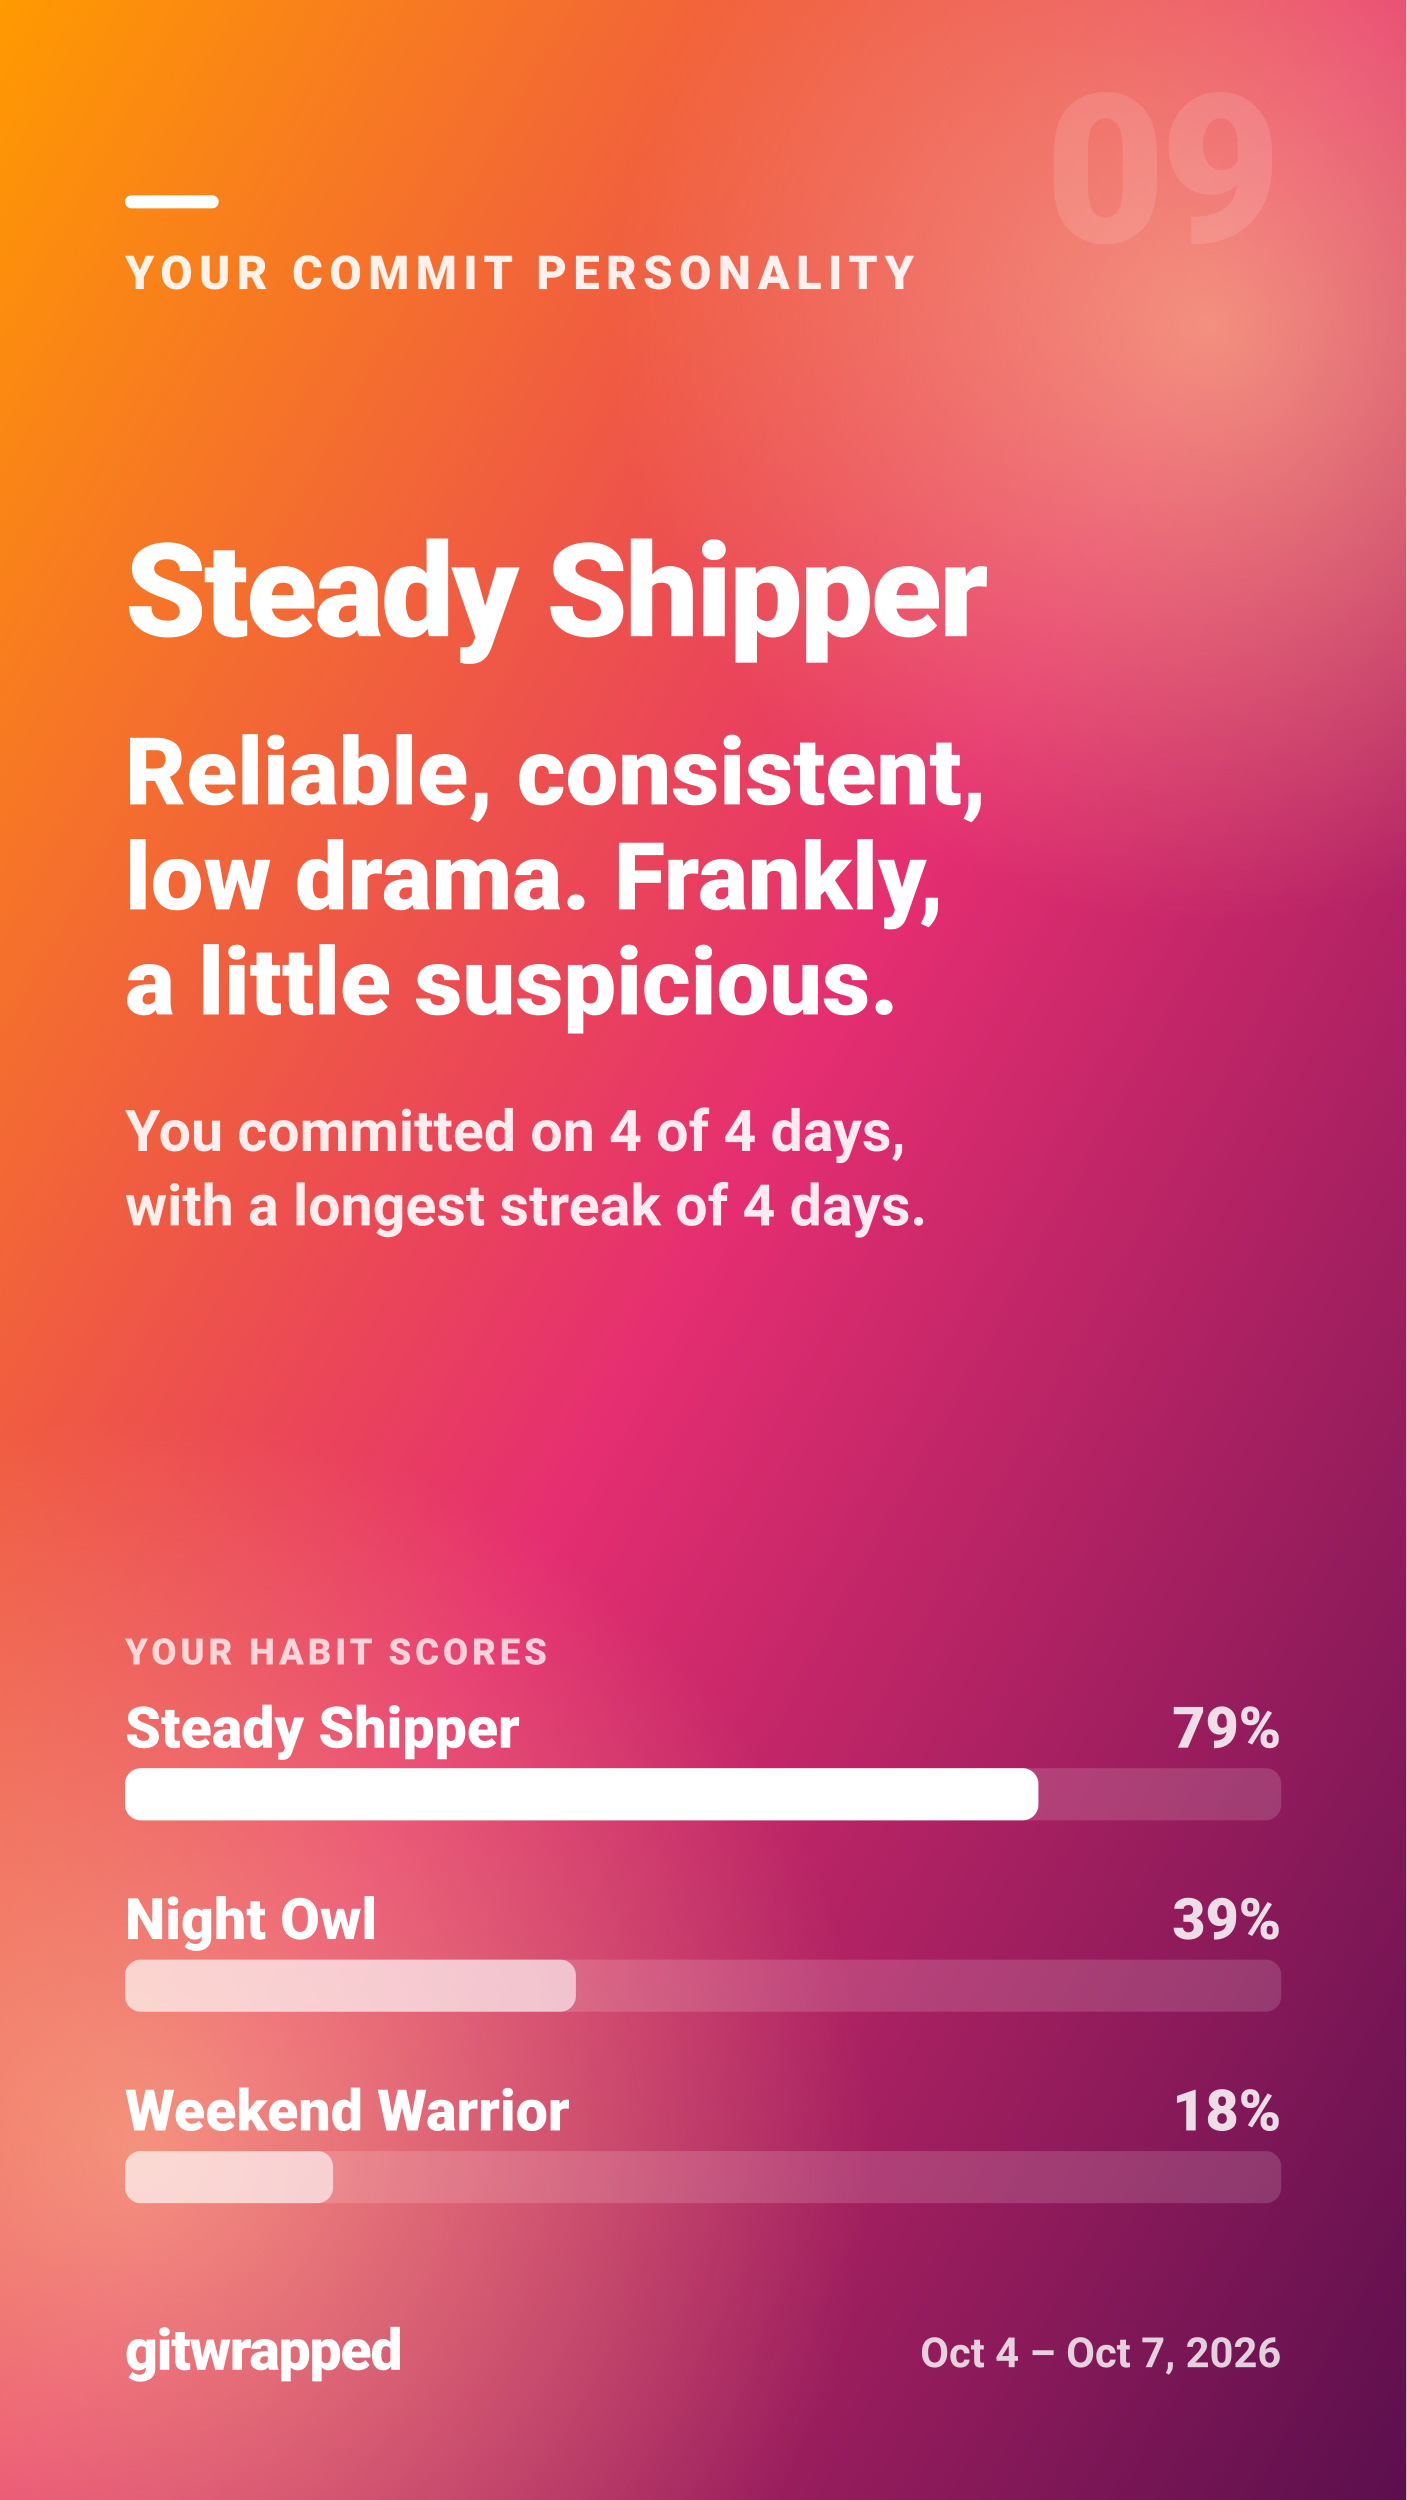
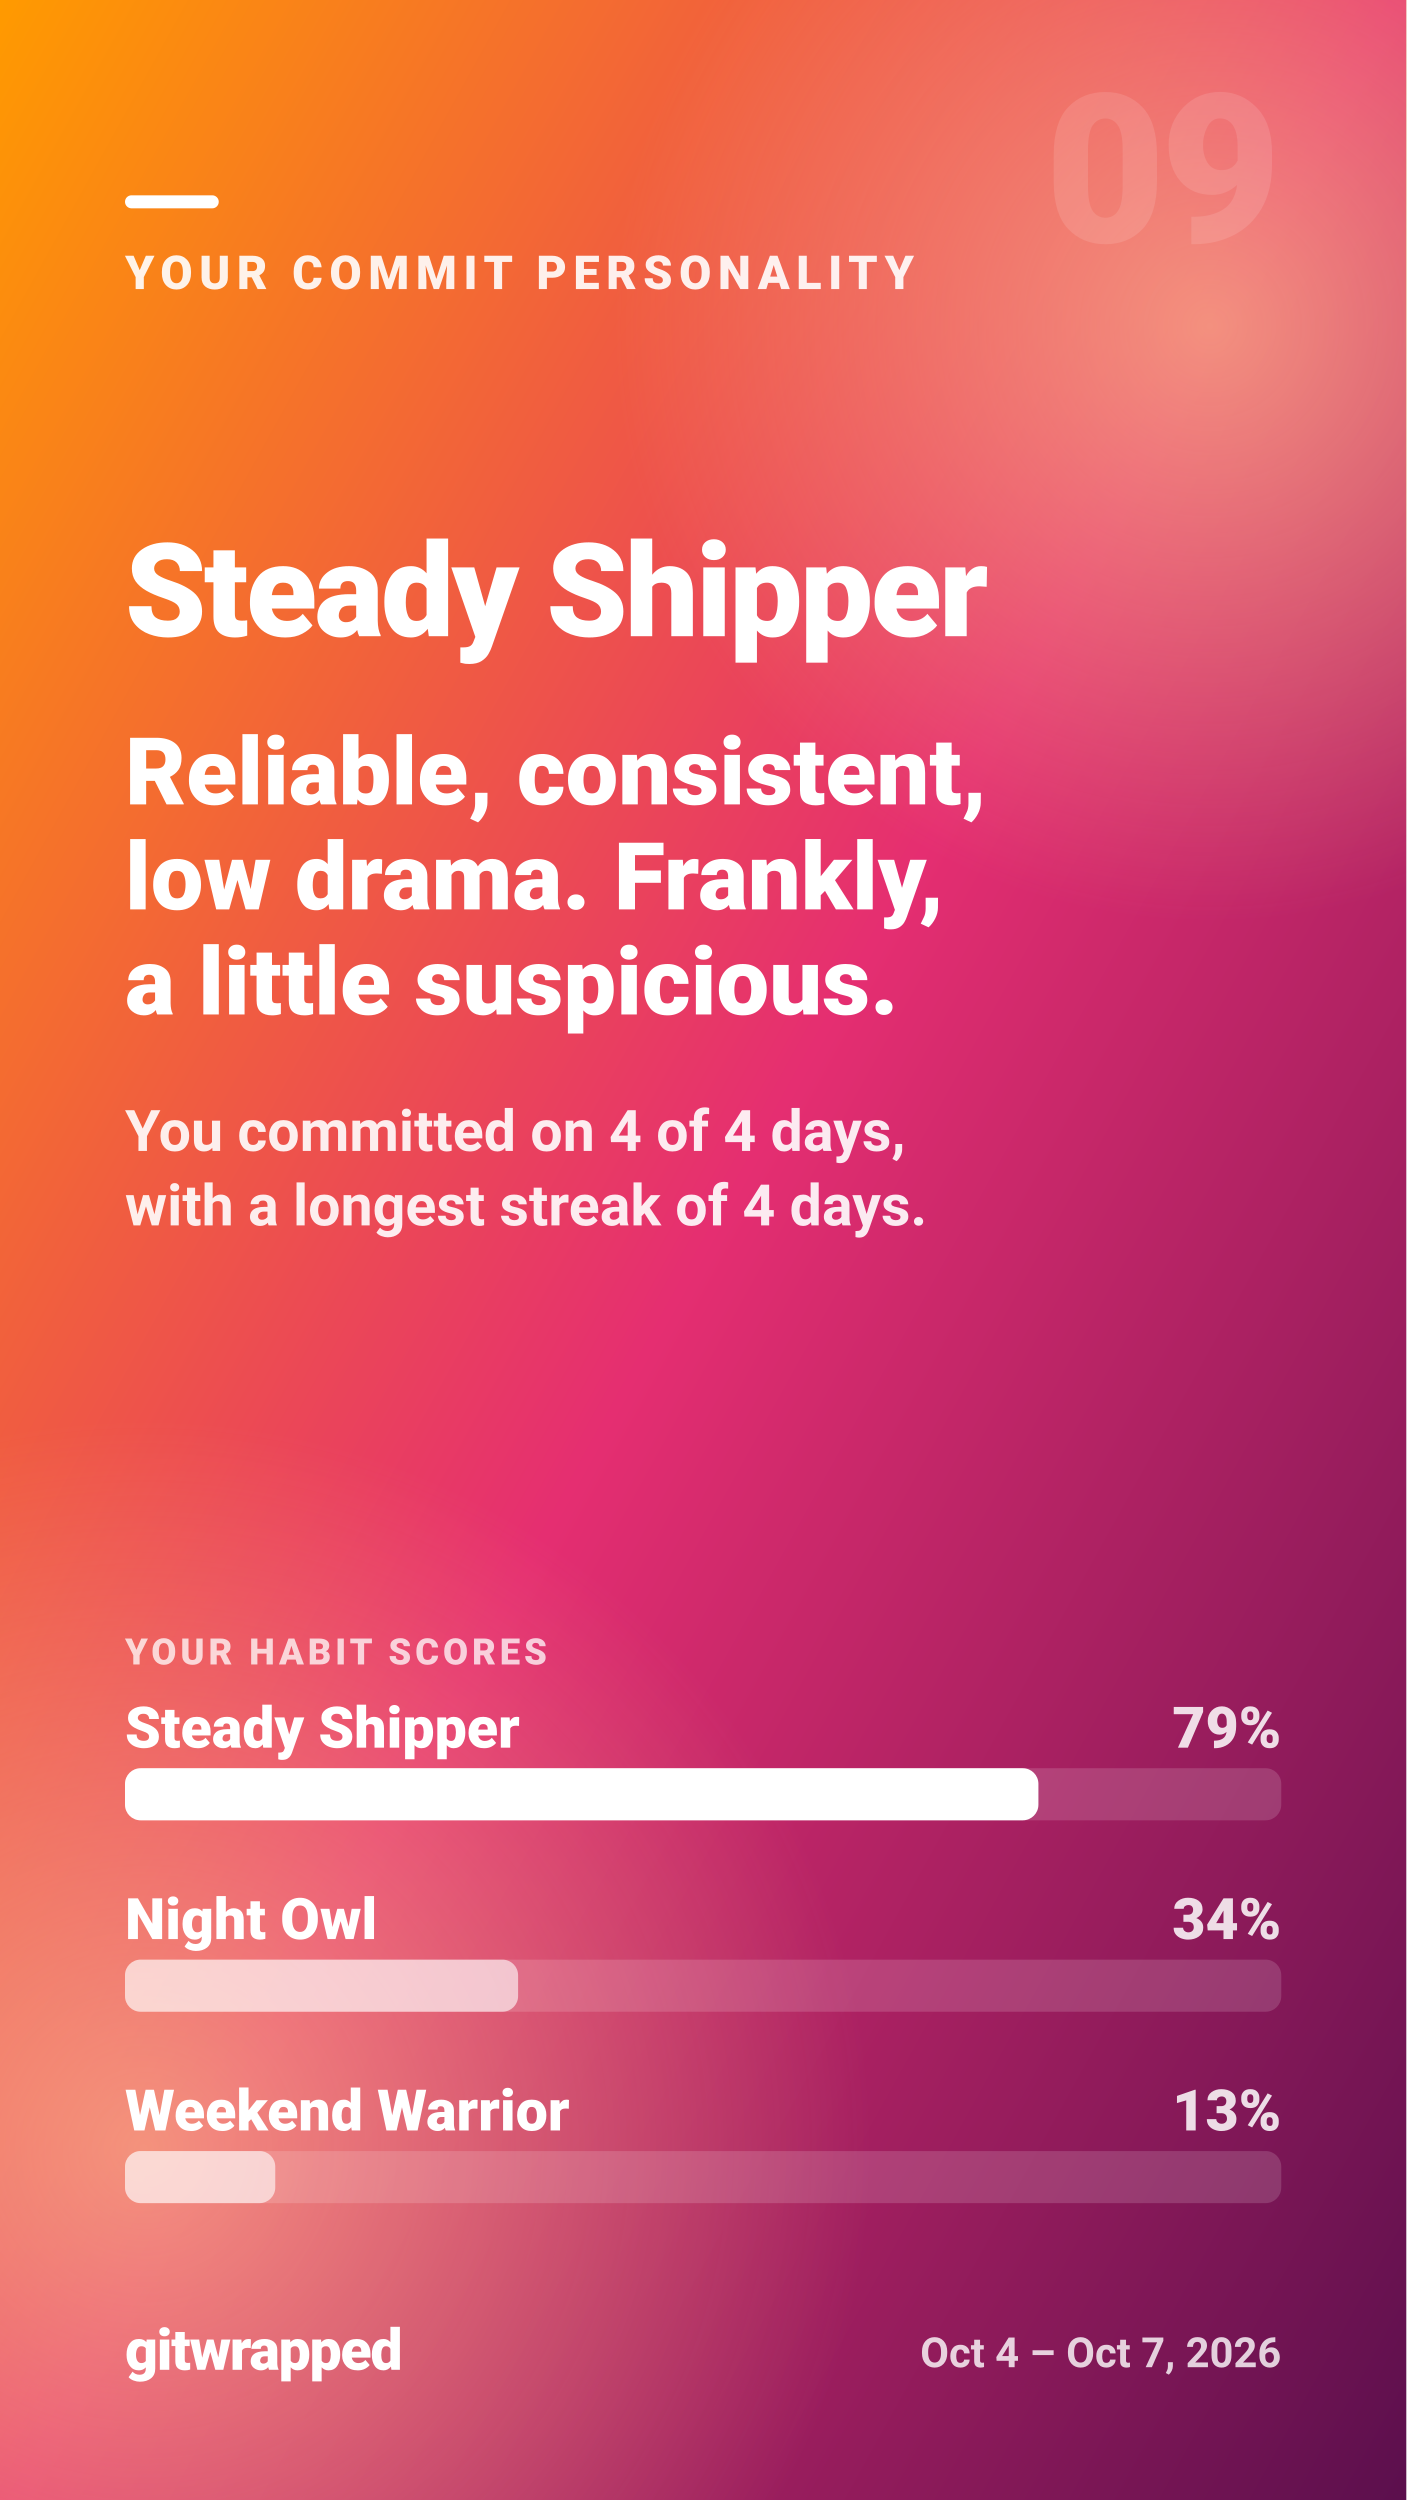
<svg xmlns="http://www.w3.org/2000/svg" width="1080" height="1920" viewBox="0 0 1080 1920" role="img" aria-label="YOUR COMMIT PERSONALITY — Steady Shipper — Reliable, consistent, low drama. Frankly, a little suspicious.">
  <defs>
    <linearGradient id="gw-personality-bg" x1="0" y1="0" x2="1" y2="1">
      <stop offset="0.00" stop-color="#ff9a00" />
      <stop offset="0.50" stop-color="#e52e71" />
      <stop offset="1.00" stop-color="#5b0f4d" />
    </linearGradient>
    <radialGradient id="gw-personality-glow">
      <stop offset="0" stop-color="#ffe08a" stop-opacity="0.55" />
      <stop offset="1" stop-color="#ffe08a" stop-opacity="0" />
    </radialGradient>
  </defs>
  <rect width="1080" height="1920" fill="url(#gw-personality-bg)" />
  <circle cx="930" cy="250" r="460" fill="url(#gw-personality-glow)" />
  <circle cx="110" cy="1650" r="560" fill="url(#gw-personality-glow)" />
  <g fill="#ffffff" font-family="system-ui, -apple-system, 'Segoe UI', Roboto, Helvetica, Arial, sans-serif">
    <text x="984" y="186" font-size="160" font-weight="900" fill-opacity="0.12" text-anchor="end" letter-spacing="-4">09</text>
    <rect x="96" y="150" width="72" height="10" rx="5" fill="#ffffff" />
    <text x="96" y="222" font-size="36" font-weight="800" fill-opacity="0.9" letter-spacing="5">YOUR COMMIT PERSONALITY</text>
    <text x="96" y="488.6" font-size="100" font-weight="900" letter-spacing="-2">Steady Shipper</text>
    <text x="96" y="617.8" font-size="72" font-weight="800">Reliable, consistent,</text>
    <text x="96" y="698.4" font-size="72" font-weight="800">low drama. Frankly,</text>
    <text x="96" y="779.1" font-size="72" font-weight="800">a little suspicious.</text>
    <text x="96" y="883.9" font-size="44" font-weight="600" fill-opacity="0.9">You committed on 4 of 4 days,</text>
    <text x="96" y="941.1" font-size="44" font-weight="600" fill-opacity="0.9">with a longest streak of 4 days.</text>
    <text x="96" y="1278.3" font-size="28" font-weight="800" fill-opacity="0.75" letter-spacing="3">YOUR HABIT SCORES</text>
    <g>
      <text x="96" y="1342.2" font-size="44" font-weight="800">Steady Shipper</text>
      <text x="984" y="1342.2" font-size="44" font-weight="800" fill-opacity="0.85" text-anchor="end">79%</text>
      <rect x="96" y="1358" width="888" height="40" rx="12" fill-opacity="0.15" />
      <rect x="96" y="1358" width="701.5" height="40" rx="12" />
    </g>
    <g>
      <text x="96" y="1489.2" font-size="44" font-weight="800">Night Owl</text>
-       <text x="984" y="1489.2" font-size="44" font-weight="800" fill-opacity="0.85" text-anchor="end">39%</text>
+       <text x="984" y="1489.2" font-size="44" font-weight="800" fill-opacity="0.85" text-anchor="end">34%</text>
      <rect x="96" y="1505" width="888" height="40" rx="12" fill-opacity="0.15" />
-       <rect x="96" y="1505" width="346.3" height="40" rx="12" fill-opacity="0.6" />
+       <rect x="96" y="1505" width="301.9" height="40" rx="12" fill-opacity="0.6" />
    </g>
    <g>
      <text x="96" y="1636.2" font-size="44" font-weight="800">Weekend Warrior</text>
-       <text x="984" y="1636.2" font-size="44" font-weight="800" fill-opacity="0.85" text-anchor="end">18%</text>
+       <text x="984" y="1636.2" font-size="44" font-weight="800" fill-opacity="0.85" text-anchor="end">13%</text>
      <rect x="96" y="1652" width="888" height="40" rx="12" fill-opacity="0.15" />
-       <rect x="96" y="1652" width="159.8" height="40" rx="12" fill-opacity="0.6" />
+       <rect x="96" y="1652" width="115.4" height="40" rx="12" fill-opacity="0.6" />
    </g>
    <text x="96" y="1820" font-size="44" font-weight="900" letter-spacing="-1">gitwrapped</text>
    <text x="984" y="1818" font-size="32" font-weight="600" fill-opacity="0.8" text-anchor="end">Oct 4 – Oct 7, 2026</text>
  </g>
</svg>
